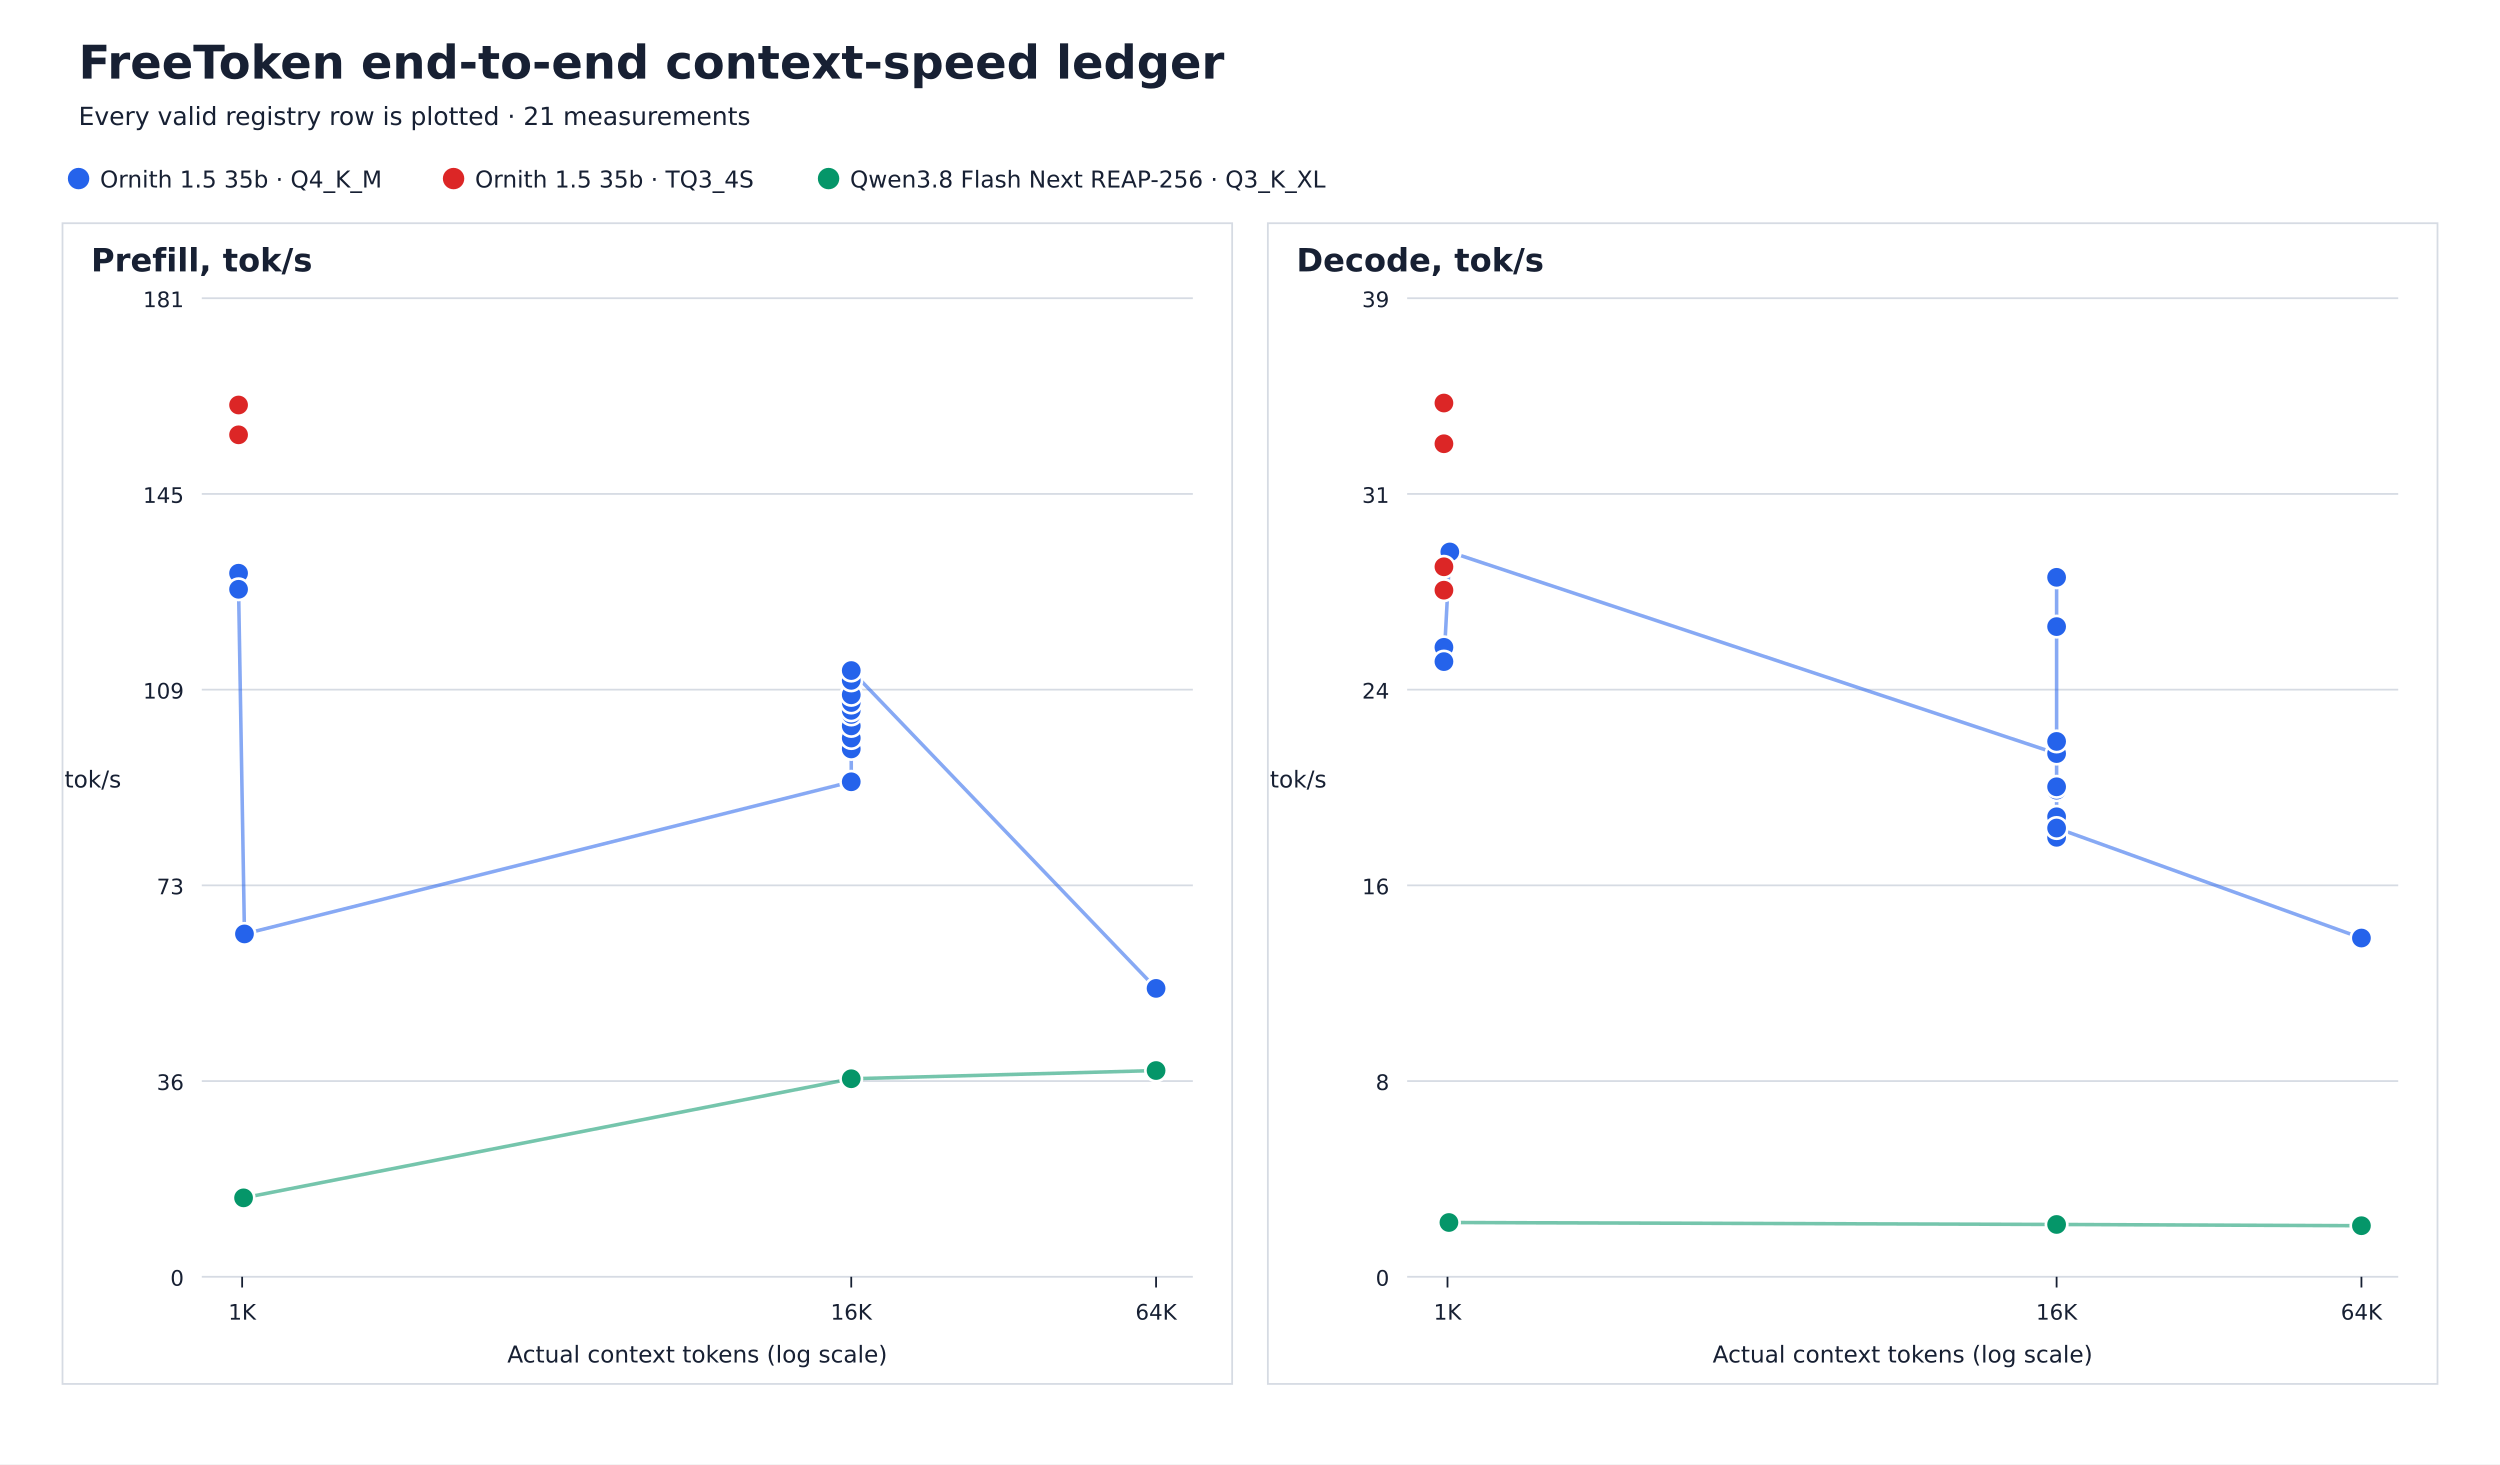
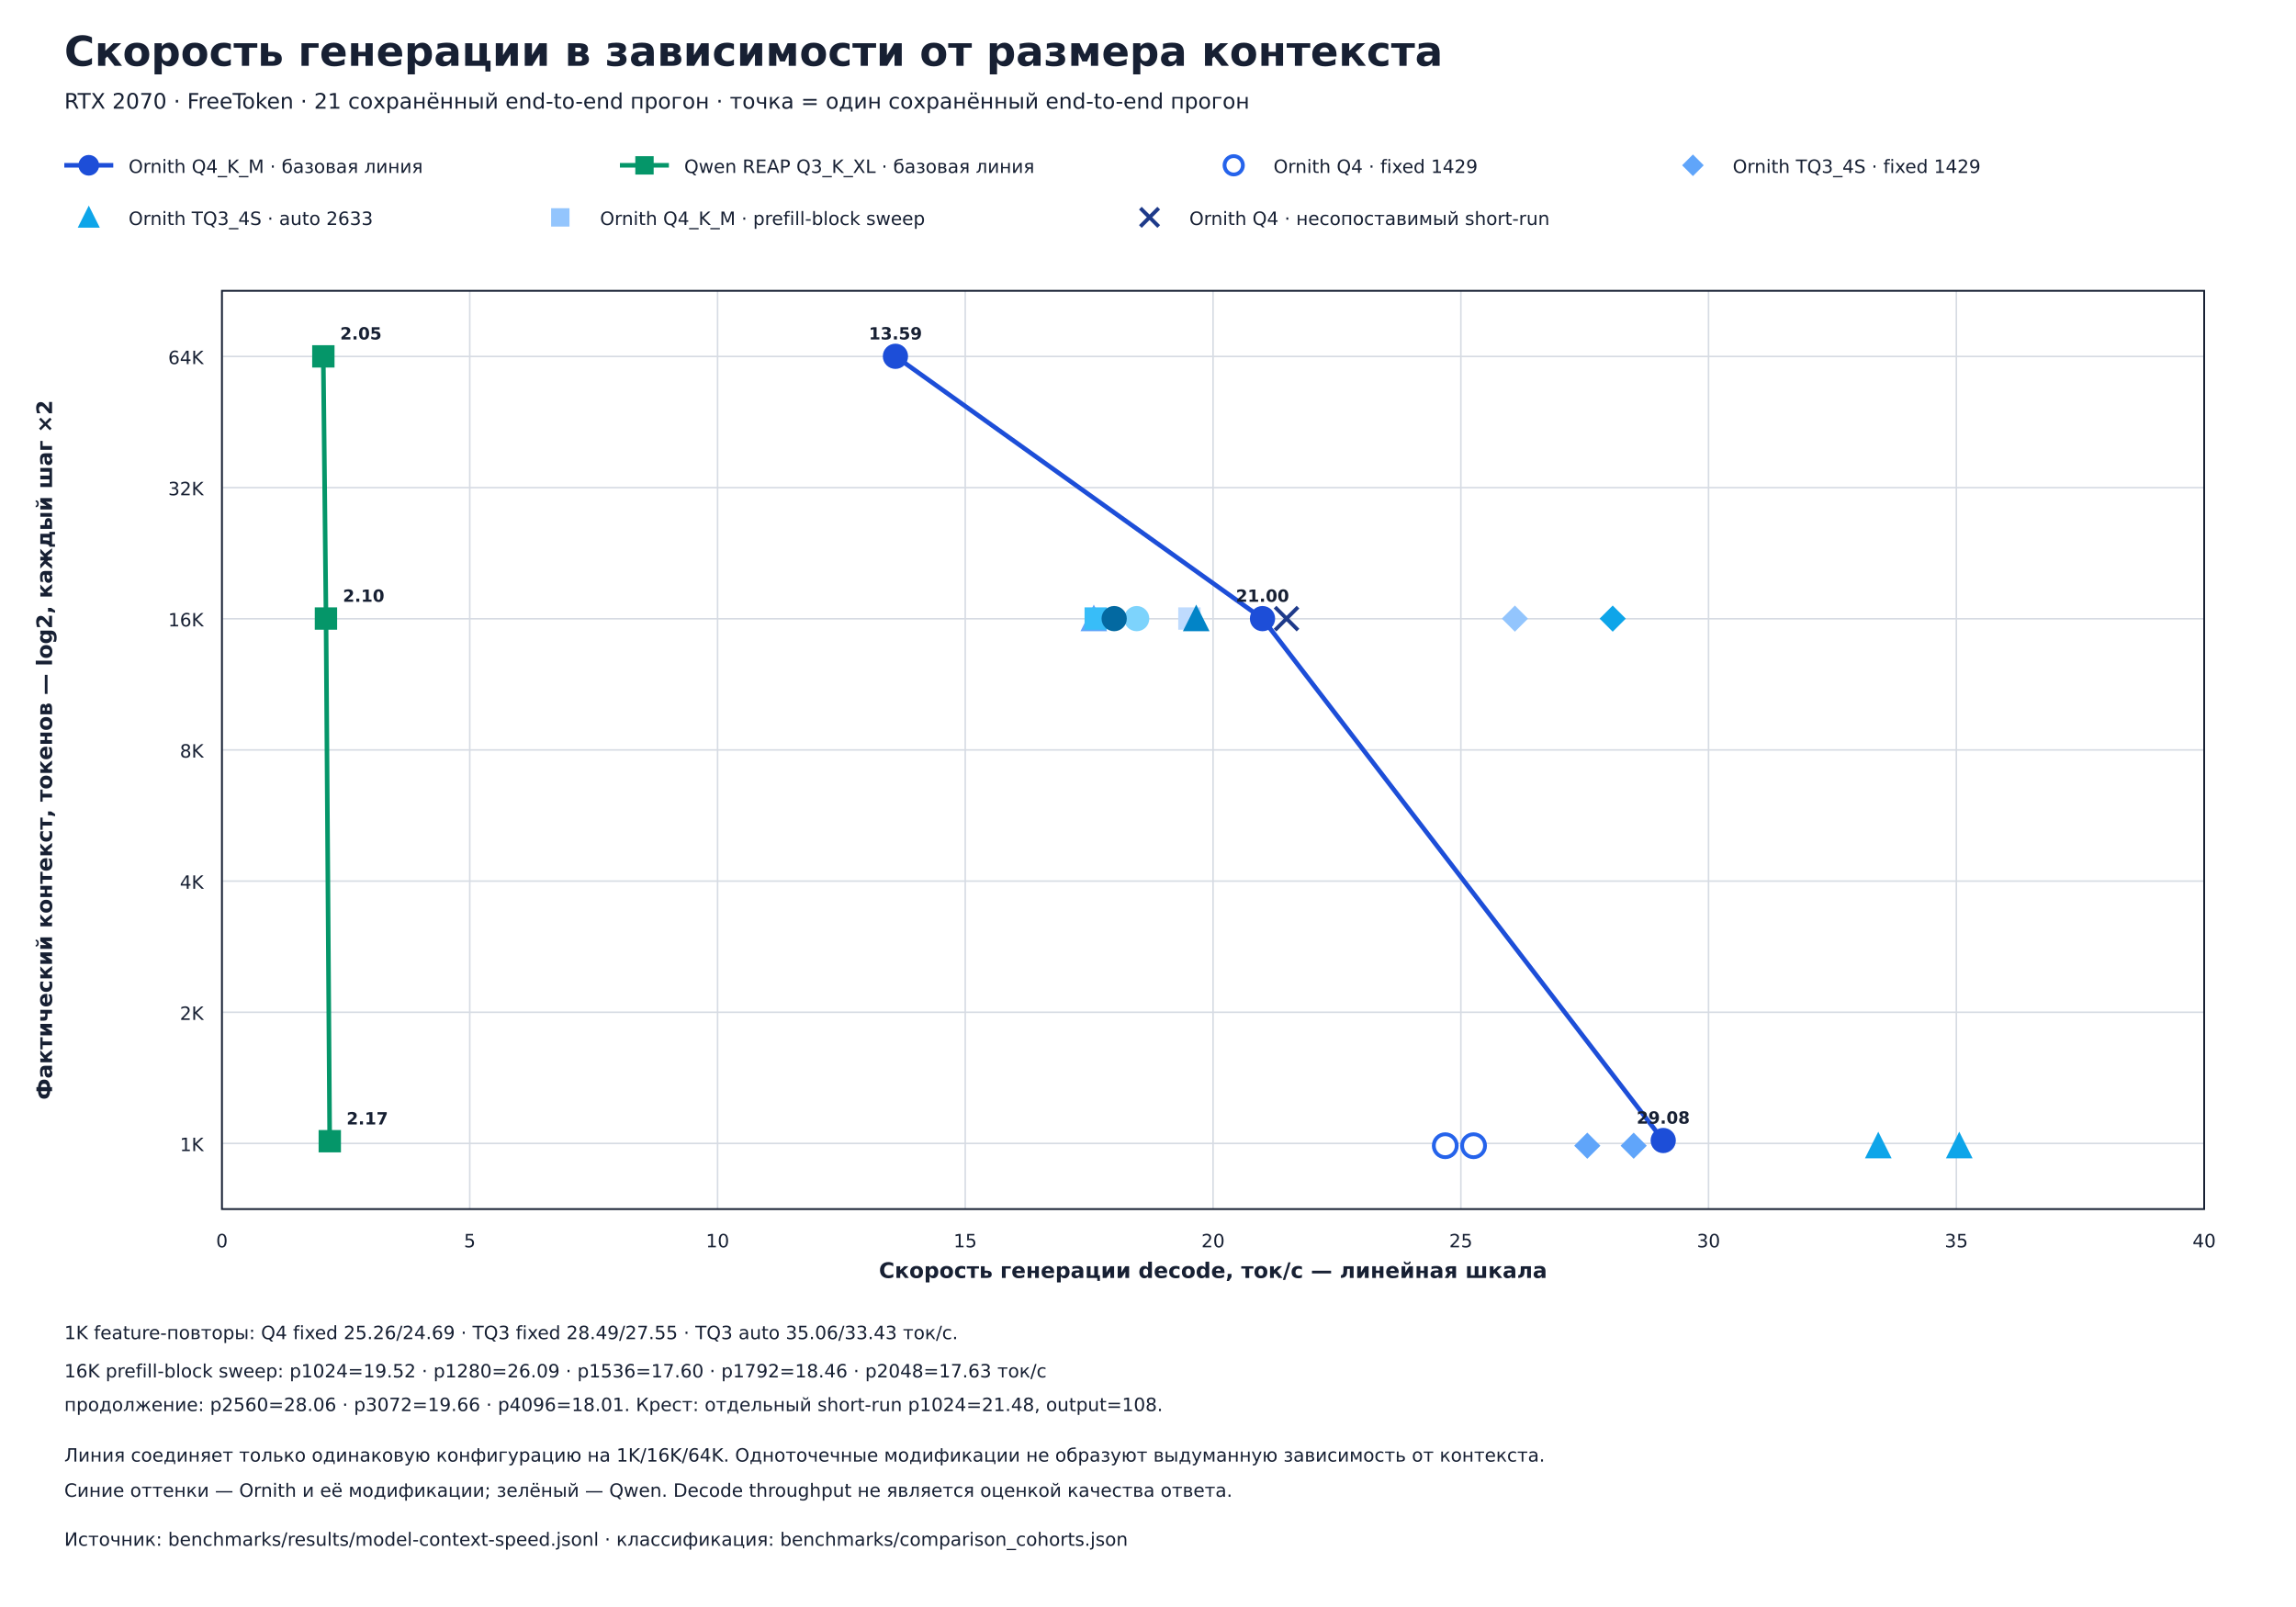
- <svg xmlns="http://www.w3.org/2000/svg" width="1400" height="820" viewBox="0 0 1400 820">
-   <rect width="1400" height="820" fill="#ffffff" />
-   <text x="44.0" y="44.0" text-anchor="start" font-family="DejaVu Sans, sans-serif" font-size="26" font-weight="700" fill="#172033">FreeToken end-to-end context-speed ledger</text>
-   <text x="44.0" y="70.0" text-anchor="start" font-family="DejaVu Sans, sans-serif" font-size="14" font-weight="400" fill="#172033">Every valid registry row is plotted · 21 measurements</text>
-   <circle cx="44.0" cy="100" r="6" fill="#2563eb" />
-   <text x="56.0" y="105.0" text-anchor="start" font-family="DejaVu Sans, sans-serif" font-size="13" font-weight="400" fill="#172033">Ornith 1.5 35b · Q4_K_M</text>
-   <circle cx="254.0" cy="100" r="6" fill="#dc2626" />
-   <text x="266.0" y="105.0" text-anchor="start" font-family="DejaVu Sans, sans-serif" font-size="13" font-weight="400" fill="#172033">Ornith 1.5 35b · TQ3_4S</text>
-   <circle cx="464.0" cy="100" r="6" fill="#059669" />
-   <text x="476.0" y="105.0" text-anchor="start" font-family="DejaVu Sans, sans-serif" font-size="13" font-weight="400" fill="#172033">Qwen3.8 Flash Next REAP-256 · Q3_K_XL</text>
-   <g aria-label="Prefill, tok/s">
-     <rect x="35.0" y="125.0" width="655.0" height="650.0" fill="#ffffff" stroke="#d6dbe3" />
-     <text x="51.0" y="152.0" text-anchor="start" font-family="DejaVu Sans, sans-serif" font-size="18" font-weight="700" fill="#172033">Prefill, tok/s</text>
-     <line x1="113.0" y1="715.0" x2="668.0" y2="715.0" stroke="#d6dbe3" stroke-width="1" />
-     <text x="103.0" y="720.0" text-anchor="end" font-family="DejaVu Sans, sans-serif" font-size="12" font-weight="400" fill="#172033">0</text>
-     <line x1="113.0" y1="605.4" x2="668.0" y2="605.4" stroke="#d6dbe3" stroke-width="1" />
-     <text x="103.0" y="610.4" text-anchor="end" font-family="DejaVu Sans, sans-serif" font-size="12" font-weight="400" fill="#172033">36</text>
-     <line x1="113.0" y1="495.8" x2="668.0" y2="495.8" stroke="#d6dbe3" stroke-width="1" />
-     <text x="103.0" y="500.8" text-anchor="end" font-family="DejaVu Sans, sans-serif" font-size="12" font-weight="400" fill="#172033">73</text>
-     <line x1="113.0" y1="386.2" x2="668.0" y2="386.2" stroke="#d6dbe3" stroke-width="1" />
-     <text x="103.0" y="391.2" text-anchor="end" font-family="DejaVu Sans, sans-serif" font-size="12" font-weight="400" fill="#172033">109</text>
-     <line x1="113.0" y1="276.6" x2="668.0" y2="276.6" stroke="#d6dbe3" stroke-width="1" />
-     <text x="103.0" y="281.6" text-anchor="end" font-family="DejaVu Sans, sans-serif" font-size="12" font-weight="400" fill="#172033">145</text>
-     <line x1="113.0" y1="167.0" x2="668.0" y2="167.0" stroke="#d6dbe3" stroke-width="1" />
-     <text x="103.0" y="172.0" text-anchor="end" font-family="DejaVu Sans, sans-serif" font-size="12" font-weight="400" fill="#172033">181</text>
-     <line x1="135.6" y1="715.0" x2="135.6" y2="721.0" stroke="#172033" />
-     <text x="135.6" y="739.0" text-anchor="middle" font-family="DejaVu Sans, sans-serif" font-size="12" font-weight="400" fill="#172033">1K</text>
-     <line x1="476.7" y1="715.0" x2="476.7" y2="721.0" stroke="#172033" />
-     <text x="476.7" y="739.0" text-anchor="middle" font-family="DejaVu Sans, sans-serif" font-size="12" font-weight="400" fill="#172033">16K</text>
-     <line x1="647.4" y1="715.0" x2="647.4" y2="721.0" stroke="#172033" />
-     <text x="647.4" y="739.0" text-anchor="middle" font-family="DejaVu Sans, sans-serif" font-size="12" font-weight="400" fill="#172033">64K</text>
-     <text x="390.5" y="763.0" text-anchor="middle" font-family="DejaVu Sans, sans-serif" font-size="13" font-weight="400" fill="#172033">Actual context tokens (log scale)</text>
-     <text x="52.0" y="441.0" text-anchor="middle" font-family="DejaVu Sans, sans-serif" font-size="13" font-weight="400" fill="#172033">tok/s</text>
-     <polyline points="136.4,670.8 476.7,604.1 647.4,599.5" fill="none" stroke="#059669" stroke-width="2" stroke-opacity="0.55" />
-     <circle data-point="Qwen3.8 Flash Next REAP-256 · Q3_K_XL; context=1036; prefill_tps=14.630; profile=turing-tq4-nc-lru256" cx="136.4" cy="670.8" r="6" fill="#059669" stroke="white" stroke-width="1.5" />
-     <circle data-point="Qwen3.8 Flash Next REAP-256 · Q3_K_XL; context=16396; prefill_tps=36.717; profile=turing-tq4-nc-lru256" cx="476.7" cy="604.1" r="6" fill="#059669" stroke="white" stroke-width="1.5" />
-     <circle data-point="Qwen3.8 Flash Next REAP-256 · Q3_K_XL; context=65548; prefill_tps=38.229; profile=turing-tq4-nc-lru256" cx="647.4" cy="599.5" r="6" fill="#059669" stroke="white" stroke-width="1.5" />
-     <polyline points="133.6,321.0 133.6,330.0 136.9,523.0 476.7,437.8 476.7,419.4 476.7,413.3 476.7,406.5 476.7,400.1 476.7,397.8 476.7,393.4 476.7,389.1 476.7,381.0 476.7,375.5 647.4,553.5" fill="none" stroke="#2563eb" stroke-width="2" stroke-opacity="0.55" />
-     <circle data-point="Ornith 1.5 35b · Q4_K_M; context=1012; prefill_tps=130.397; profile=task7-v1-int8kv-fixed1429-p1024" cx="133.6" cy="321.0" r="6" fill="#2563eb" stroke="white" stroke-width="1.5" />
-     <circle data-point="Ornith 1.5 35b · Q4_K_M; context=1012; prefill_tps=127.418; profile=task7-v2-system-int8kv-fixed1429-p1024" cx="133.6" cy="330.0" r="6" fill="#2563eb" stroke="white" stroke-width="1.5" />
-     <circle data-point="Ornith 1.5 35b · Q4_K_M; context=1040; prefill_tps=63.540; profile=turing-q4km-int8kv" cx="136.9" cy="523.0" r="6" fill="#2563eb" stroke="white" stroke-width="1.5" />
-     <circle data-point="Ornith 1.5 35b · Q4_K_M; context=16400; prefill_tps=91.753; profile=turing-q4km-int8kv" cx="476.7" cy="437.8" r="6" fill="#2563eb" stroke="white" stroke-width="1.5" />
-     <circle data-point="Ornith 1.5 35b · Q4_K_M; context=16400; prefill_tps=97.834; profile=turing-q4km-int8kv-prefill1024" cx="476.7" cy="419.4" r="6" fill="#2563eb" stroke="white" stroke-width="1.5" />
-     <circle data-point="Ornith 1.5 35b · Q4_K_M; context=16400; prefill_tps=99.856; profile=turing-q4km-int8kv-live-p1024" cx="476.7" cy="413.3" r="6" fill="#2563eb" stroke="white" stroke-width="1.5" />
-     <circle data-point="Ornith 1.5 35b · Q4_K_M; context=16400; prefill_tps=102.084; profile=turing-q4km-int8kv-prefill1280" cx="476.7" cy="406.5" r="6" fill="#2563eb" stroke="white" stroke-width="1.5" />
-     <circle data-point="Ornith 1.5 35b · Q4_K_M; context=16400; prefill_tps=104.218; profile=turing-q4km-int8kv-prefill1536" cx="476.7" cy="400.1" r="6" fill="#2563eb" stroke="white" stroke-width="1.5" />
-     <circle data-point="Ornith 1.5 35b · Q4_K_M; context=16400; prefill_tps=104.981; profile=turing-q4km-int8kv-prefill1792" cx="476.7" cy="397.8" r="6" fill="#2563eb" stroke="white" stroke-width="1.5" />
-     <circle data-point="Ornith 1.5 35b · Q4_K_M; context=16400; prefill_tps=106.446; profile=turing-q4km-int8kv-prefill2048" cx="476.7" cy="393.4" r="6" fill="#2563eb" stroke="white" stroke-width="1.5" />
-     <circle data-point="Ornith 1.5 35b · Q4_K_M; context=16400; prefill_tps=107.852; profile=turing-q4km-int8kv-prefill2560" cx="476.7" cy="389.1" r="6" fill="#2563eb" stroke="white" stroke-width="1.5" />
-     <circle data-point="Ornith 1.5 35b · Q4_K_M; context=16400; prefill_tps=110.549; profile=turing-q4km-int8kv-prefill3072" cx="476.7" cy="381.0" r="6" fill="#2563eb" stroke="white" stroke-width="1.5" />
-     <circle data-point="Ornith 1.5 35b · Q4_K_M; context=16400; prefill_tps=112.345; profile=turing-q4km-int8kv-prefill4096" cx="476.7" cy="375.5" r="6" fill="#2563eb" stroke="white" stroke-width="1.5" />
-     <circle data-point="Ornith 1.5 35b · Q4_K_M; context=65552; prefill_tps=53.448; profile=turing-q4km-int8kv" cx="647.4" cy="553.5" r="6" fill="#2563eb" stroke="white" stroke-width="1.5" />
-     <circle data-point="Ornith 1.5 35b · TQ3_4S; context=1012; prefill_tps=161.926; profile=task7-v1-int8kv-fixed1429-p1024" cx="133.6" cy="225.7" r="6" fill="#dc2626" stroke="white" stroke-width="1.5" />
-     <circle data-point="Ornith 1.5 35b · TQ3_4S; context=1012; prefill_tps=161.575; profile=task7-v1-int8kv-auto2633-p1024" cx="133.6" cy="226.8" r="6" fill="#dc2626" stroke="white" stroke-width="1.5" />
-     <circle data-point="Ornith 1.5 35b · TQ3_4S; context=1012; prefill_tps=156.284; profile=task7-v2-system-int8kv-fixed1429-p1024" cx="133.6" cy="242.8" r="6" fill="#dc2626" stroke="white" stroke-width="1.5" />
-     <circle data-point="Ornith 1.5 35b · TQ3_4S; context=1012; prefill_tps=156.028; profile=task7-v2-system-int8kv-auto2633-p1024" cx="133.6" cy="243.5" r="6" fill="#dc2626" stroke="white" stroke-width="1.5" />
-   </g>
-   <g aria-label="Decode, tok/s">
-     <rect x="710.0" y="125.0" width="655.0" height="650.0" fill="#ffffff" stroke="#d6dbe3" />
-     <text x="726.0" y="152.0" text-anchor="start" font-family="DejaVu Sans, sans-serif" font-size="18" font-weight="700" fill="#172033">Decode, tok/s</text>
-     <line x1="788.0" y1="715.0" x2="1343.0" y2="715.0" stroke="#d6dbe3" stroke-width="1" />
-     <text x="778.0" y="720.0" text-anchor="end" font-family="DejaVu Sans, sans-serif" font-size="12" font-weight="400" fill="#172033">0</text>
-     <line x1="788.0" y1="605.4" x2="1343.0" y2="605.4" stroke="#d6dbe3" stroke-width="1" />
-     <text x="778.0" y="610.4" text-anchor="end" font-family="DejaVu Sans, sans-serif" font-size="12" font-weight="400" fill="#172033">8</text>
-     <line x1="788.0" y1="495.8" x2="1343.0" y2="495.8" stroke="#d6dbe3" stroke-width="1" />
-     <text x="778.0" y="500.8" text-anchor="end" font-family="DejaVu Sans, sans-serif" font-size="12" font-weight="400" fill="#172033">16</text>
-     <line x1="788.0" y1="386.2" x2="1343.0" y2="386.2" stroke="#d6dbe3" stroke-width="1" />
-     <text x="778.0" y="391.2" text-anchor="end" font-family="DejaVu Sans, sans-serif" font-size="12" font-weight="400" fill="#172033">24</text>
-     <line x1="788.0" y1="276.6" x2="1343.0" y2="276.6" stroke="#d6dbe3" stroke-width="1" />
-     <text x="778.0" y="281.6" text-anchor="end" font-family="DejaVu Sans, sans-serif" font-size="12" font-weight="400" fill="#172033">31</text>
-     <line x1="788.0" y1="167.0" x2="1343.0" y2="167.0" stroke="#d6dbe3" stroke-width="1" />
-     <text x="778.0" y="172.0" text-anchor="end" font-family="DejaVu Sans, sans-serif" font-size="12" font-weight="400" fill="#172033">39</text>
-     <line x1="810.6" y1="715.0" x2="810.6" y2="721.0" stroke="#172033" />
-     <text x="810.6" y="739.0" text-anchor="middle" font-family="DejaVu Sans, sans-serif" font-size="12" font-weight="400" fill="#172033">1K</text>
-     <line x1="1151.7" y1="715.0" x2="1151.7" y2="721.0" stroke="#172033" />
-     <text x="1151.7" y="739.0" text-anchor="middle" font-family="DejaVu Sans, sans-serif" font-size="12" font-weight="400" fill="#172033">16K</text>
-     <line x1="1322.4" y1="715.0" x2="1322.4" y2="721.0" stroke="#172033" />
-     <text x="1322.4" y="739.0" text-anchor="middle" font-family="DejaVu Sans, sans-serif" font-size="12" font-weight="400" fill="#172033">64K</text>
-     <text x="1065.5" y="763.0" text-anchor="middle" font-family="DejaVu Sans, sans-serif" font-size="13" font-weight="400" fill="#172033">Actual context tokens (log scale)</text>
-     <text x="727.0" y="441.0" text-anchor="middle" font-family="DejaVu Sans, sans-serif" font-size="13" font-weight="400" fill="#172033">tok/s</text>
-     <polyline points="811.4,684.6 1151.7,685.7 1322.4,686.4" fill="none" stroke="#059669" stroke-width="2" stroke-opacity="0.55" />
-     <circle data-point="Qwen3.8 Flash Next REAP-256 · Q3_K_XL; context=1036; decode_tps=2.175; profile=turing-tq4-nc-lru256" cx="811.4" cy="684.6" r="6" fill="#059669" stroke="white" stroke-width="1.5" />
-     <circle data-point="Qwen3.8 Flash Next REAP-256 · Q3_K_XL; context=16396; decode_tps=2.100; profile=turing-tq4-nc-lru256" cx="1151.7" cy="685.7" r="6" fill="#059669" stroke="white" stroke-width="1.5" />
-     <circle data-point="Qwen3.8 Flash Next REAP-256 · Q3_K_XL; context=65548; decode_tps=2.046; profile=turing-tq4-nc-lru256" cx="1322.4" cy="686.4" r="6" fill="#059669" stroke="white" stroke-width="1.5" />
-     <polyline points="808.6,362.5 808.6,370.5 811.9,309.1 1151.7,422.0 1151.7,415.2 1151.7,442.5 1151.7,350.9 1151.7,469.4 1151.7,457.4 1151.7,468.9 1151.7,323.3 1151.7,440.6 1151.7,463.7 1322.4,525.3" fill="none" stroke="#2563eb" stroke-width="2" stroke-opacity="0.55" />
-     <circle data-point="Ornith 1.5 35b · Q4_K_M; context=1012; decode_tps=25.256; profile=task7-v1-int8kv-fixed1429-p1024" cx="808.6" cy="362.5" r="6" fill="#2563eb" stroke="white" stroke-width="1.5" />
-     <circle data-point="Ornith 1.5 35b · Q4_K_M; context=1012; decode_tps=24.687; profile=task7-v2-system-int8kv-fixed1429-p1024" cx="808.6" cy="370.5" r="6" fill="#2563eb" stroke="white" stroke-width="1.5" />
-     <circle data-point="Ornith 1.5 35b · Q4_K_M; context=1040; decode_tps=29.085; profile=turing-q4km-int8kv" cx="811.9" cy="309.1" r="6" fill="#2563eb" stroke="white" stroke-width="1.5" />
-     <circle data-point="Ornith 1.5 35b · Q4_K_M; context=16400; decode_tps=20.996; profile=turing-q4km-int8kv" cx="1151.7" cy="422.0" r="6" fill="#2563eb" stroke="white" stroke-width="1.5" />
-     <circle data-point="Ornith 1.5 35b · Q4_K_M; context=16400; decode_tps=21.481; profile=turing-q4km-int8kv-prefill1024" cx="1151.7" cy="415.2" r="6" fill="#2563eb" stroke="white" stroke-width="1.5" />
-     <circle data-point="Ornith 1.5 35b · Q4_K_M; context=16400; decode_tps=19.522; profile=turing-q4km-int8kv-live-p1024" cx="1151.7" cy="442.5" r="6" fill="#2563eb" stroke="white" stroke-width="1.5" />
-     <circle data-point="Ornith 1.5 35b · Q4_K_M; context=16400; decode_tps=26.090; profile=turing-q4km-int8kv-prefill1280" cx="1151.7" cy="350.9" r="6" fill="#2563eb" stroke="white" stroke-width="1.5" />
-     <circle data-point="Ornith 1.5 35b · Q4_K_M; context=16400; decode_tps=17.595; profile=turing-q4km-int8kv-prefill1536" cx="1151.7" cy="469.4" r="6" fill="#2563eb" stroke="white" stroke-width="1.5" />
-     <circle data-point="Ornith 1.5 35b · Q4_K_M; context=16400; decode_tps=18.460; profile=turing-q4km-int8kv-prefill1792" cx="1151.7" cy="457.4" r="6" fill="#2563eb" stroke="white" stroke-width="1.5" />
-     <circle data-point="Ornith 1.5 35b · Q4_K_M; context=16400; decode_tps=17.632; profile=turing-q4km-int8kv-prefill2048" cx="1151.7" cy="468.9" r="6" fill="#2563eb" stroke="white" stroke-width="1.5" />
-     <circle data-point="Ornith 1.5 35b · Q4_K_M; context=16400; decode_tps=28.064; profile=turing-q4km-int8kv-prefill2560" cx="1151.7" cy="323.3" r="6" fill="#2563eb" stroke="white" stroke-width="1.5" />
-     <circle data-point="Ornith 1.5 35b · Q4_K_M; context=16400; decode_tps=19.662; profile=turing-q4km-int8kv-prefill3072" cx="1151.7" cy="440.6" r="6" fill="#2563eb" stroke="white" stroke-width="1.5" />
-     <circle data-point="Ornith 1.5 35b · Q4_K_M; context=16400; decode_tps=18.006; profile=turing-q4km-int8kv-prefill4096" cx="1151.7" cy="463.7" r="6" fill="#2563eb" stroke="white" stroke-width="1.5" />
-     <circle data-point="Ornith 1.5 35b · Q4_K_M; context=65552; decode_tps=13.591; profile=turing-q4km-int8kv" cx="1322.4" cy="525.3" r="6" fill="#2563eb" stroke="white" stroke-width="1.5" />
-     <circle data-point="Ornith 1.5 35b · TQ3_4S; context=1012; decode_tps=28.487; profile=task7-v1-int8kv-fixed1429-p1024" cx="808.6" cy="317.4" r="6" fill="#dc2626" stroke="white" stroke-width="1.5" />
-     <circle data-point="Ornith 1.5 35b · TQ3_4S; context=1012; decode_tps=35.059; profile=task7-v1-int8kv-auto2633-p1024" cx="808.6" cy="225.7" r="6" fill="#dc2626" stroke="white" stroke-width="1.5" />
-     <circle data-point="Ornith 1.5 35b · TQ3_4S; context=1012; decode_tps=27.551; profile=task7-v2-system-int8kv-fixed1429-p1024" cx="808.6" cy="330.5" r="6" fill="#dc2626" stroke="white" stroke-width="1.5" />
-     <circle data-point="Ornith 1.5 35b · TQ3_4S; context=1012; decode_tps=33.425; profile=task7-v2-system-int8kv-auto2633-p1024" cx="808.6" cy="248.5" r="6" fill="#dc2626" stroke="white" stroke-width="1.5" />
+ <svg xmlns="http://www.w3.org/2000/svg" width="1500" height="1050" viewBox="0 0 1500 1050">
+   <rect width="1500" height="1050" fill="#ffffff" />
+   <text x="42.0" y="43.0" text-anchor="start" font-family="DejaVu Sans, sans-serif" font-size="27" font-weight="700" fill="#172033">Скорость генерации в зависимости от размера контекста</text>
+   <text x="42.0" y="71.0" text-anchor="start" font-family="DejaVu Sans, sans-serif" font-size="14" font-weight="400" fill="#172033">RTX 2070 · FreeToken · 21 сохранённый end-to-end прогон · точка = один сохранённый end-to-end прогон</text>
+   <g data-x-metric="decode_tps" data-x-scale="linear" data-y-metric="actual_context_tokens" data-y-scale="log2">
+     <line x1="42.0" y1="108.0" x2="74.0" y2="108.0" stroke="#1d4ed8" stroke-width="3" />
+     <circle cx="58.0" cy="108.0" r="6.0" fill="#1d4ed8" stroke="#1d4ed8" stroke-width="1.5" />
+     <text x="84.0" y="113.0" text-anchor="start" font-family="DejaVu Sans, sans-serif" font-size="12" font-weight="400" fill="#172033">Ornith Q4_K_M · базовая линия</text>
+     <line x1="405.0" y1="108.0" x2="437.0" y2="108.0" stroke="#059669" stroke-width="3" />
+     <rect x="415.8" y="102.8" width="10.5" height="10.5" fill="#059669" stroke="#059669" stroke-width="1.5" />
+     <text x="447.0" y="113.0" text-anchor="start" font-family="DejaVu Sans, sans-serif" font-size="12" font-weight="400" fill="#172033">Qwen REAP Q3_K_XL · базовая линия</text>
+     <circle cx="806.0" cy="108.0" r="6.0" fill="#ffffff" stroke="#2563eb" stroke-width="2.5" />
+     <text x="832.0" y="113.0" text-anchor="start" font-family="DejaVu Sans, sans-serif" font-size="12" font-weight="400" fill="#172033">Ornith Q4 · fixed 1429</text>
+     <polygon points="1106.0,102.0 1112.0,108.0 1106.0,114.0 1100.0,108.0" fill="#60a5fa" stroke="#60a5fa" stroke-width="1.5" />
+     <text x="1132.0" y="113.0" text-anchor="start" font-family="DejaVu Sans, sans-serif" font-size="12" font-weight="400" fill="#172033">Ornith TQ3_4S · fixed 1429</text>
+     <polygon points="58.0,136.0 64.0,148.0 52.0,148.0" fill="#0ea5e9" stroke="#0ea5e9" stroke-width="1.5" />
+     <text x="84.0" y="147.0" text-anchor="start" font-family="DejaVu Sans, sans-serif" font-size="12" font-weight="400" fill="#172033">Ornith TQ3_4S · auto 2633</text>
+     <rect x="360.8" y="136.8" width="10.5" height="10.5" fill="#93c5fd" stroke="#93c5fd" stroke-width="1.5" />
+     <text x="392.0" y="147.0" text-anchor="start" font-family="DejaVu Sans, sans-serif" font-size="12" font-weight="400" fill="#172033">Ornith Q4_K_M · prefill-block sweep</text>
+     <line x1="745.0" y1="136.0" x2="757.0" y2="148.0" stroke="#1e3a8a" stroke-width="2.5" />
+     <line x1="745.0" y1="148.0" x2="757.0" y2="136.0" stroke="#1e3a8a" stroke-width="2.5" />
+     <text x="777.0" y="147.0" text-anchor="start" font-family="DejaVu Sans, sans-serif" font-size="12" font-weight="400" fill="#172033">Ornith Q4 · несопоставимый short-run</text>
+     <line x1="145.0" y1="190.0" x2="145.0" y2="790.0" stroke="#d6dbe3" stroke-width="1" />
+     <text x="145.0" y="815.0" text-anchor="middle" font-family="DejaVu Sans, sans-serif" font-size="12" font-weight="400" fill="#172033">0</text>
+     <line x1="306.9" y1="190.0" x2="306.9" y2="790.0" stroke="#d6dbe3" stroke-width="1" />
+     <text x="306.9" y="815.0" text-anchor="middle" font-family="DejaVu Sans, sans-serif" font-size="12" font-weight="400" fill="#172033">5</text>
+     <line x1="468.8" y1="190.0" x2="468.8" y2="790.0" stroke="#d6dbe3" stroke-width="1" />
+     <text x="468.8" y="815.0" text-anchor="middle" font-family="DejaVu Sans, sans-serif" font-size="12" font-weight="400" fill="#172033">10</text>
+     <line x1="630.6" y1="190.0" x2="630.6" y2="790.0" stroke="#d6dbe3" stroke-width="1" />
+     <text x="630.6" y="815.0" text-anchor="middle" font-family="DejaVu Sans, sans-serif" font-size="12" font-weight="400" fill="#172033">15</text>
+     <line x1="792.5" y1="190.0" x2="792.5" y2="790.0" stroke="#d6dbe3" stroke-width="1" />
+     <text x="792.5" y="815.0" text-anchor="middle" font-family="DejaVu Sans, sans-serif" font-size="12" font-weight="400" fill="#172033">20</text>
+     <line x1="954.4" y1="190.0" x2="954.4" y2="790.0" stroke="#d6dbe3" stroke-width="1" />
+     <text x="954.4" y="815.0" text-anchor="middle" font-family="DejaVu Sans, sans-serif" font-size="12" font-weight="400" fill="#172033">25</text>
+     <line x1="1116.2" y1="190.0" x2="1116.2" y2="790.0" stroke="#d6dbe3" stroke-width="1" />
+     <text x="1116.2" y="815.0" text-anchor="middle" font-family="DejaVu Sans, sans-serif" font-size="12" font-weight="400" fill="#172033">30</text>
+     <line x1="1278.1" y1="190.0" x2="1278.1" y2="790.0" stroke="#d6dbe3" stroke-width="1" />
+     <text x="1278.1" y="815.0" text-anchor="middle" font-family="DejaVu Sans, sans-serif" font-size="12" font-weight="400" fill="#172033">35</text>
+     <line x1="1440.0" y1="190.0" x2="1440.0" y2="790.0" stroke="#d6dbe3" stroke-width="1" />
+     <text x="1440.0" y="815.0" text-anchor="middle" font-family="DejaVu Sans, sans-serif" font-size="12" font-weight="400" fill="#172033">40</text>
+     <line x1="145.0" y1="747.1" x2="1440.0" y2="747.1" stroke="#d6dbe3" stroke-width="1" />
+     <text x="133.0" y="752.1" text-anchor="end" font-family="DejaVu Sans, sans-serif" font-size="12" font-weight="400" fill="#172033">1K</text>
+     <line x1="145.0" y1="661.4" x2="1440.0" y2="661.4" stroke="#d6dbe3" stroke-width="1" />
+     <text x="133.0" y="666.4" text-anchor="end" font-family="DejaVu Sans, sans-serif" font-size="12" font-weight="400" fill="#172033">2K</text>
+     <line x1="145.0" y1="575.7" x2="1440.0" y2="575.7" stroke="#d6dbe3" stroke-width="1" />
+     <text x="133.0" y="580.7" text-anchor="end" font-family="DejaVu Sans, sans-serif" font-size="12" font-weight="400" fill="#172033">4K</text>
+     <line x1="145.0" y1="490.0" x2="1440.0" y2="490.0" stroke="#d6dbe3" stroke-width="1" />
+     <text x="133.0" y="495.0" text-anchor="end" font-family="DejaVu Sans, sans-serif" font-size="12" font-weight="400" fill="#172033">8K</text>
+     <line x1="145.0" y1="404.3" x2="1440.0" y2="404.3" stroke="#d6dbe3" stroke-width="1" />
+     <text x="133.0" y="409.3" text-anchor="end" font-family="DejaVu Sans, sans-serif" font-size="12" font-weight="400" fill="#172033">16K</text>
+     <line x1="145.0" y1="318.6" x2="1440.0" y2="318.6" stroke="#d6dbe3" stroke-width="1" />
+     <text x="133.0" y="323.6" text-anchor="end" font-family="DejaVu Sans, sans-serif" font-size="12" font-weight="400" fill="#172033">32K</text>
+     <line x1="145.0" y1="232.9" x2="1440.0" y2="232.9" stroke="#d6dbe3" stroke-width="1" />
+     <text x="133.0" y="237.9" text-anchor="end" font-family="DejaVu Sans, sans-serif" font-size="12" font-weight="400" fill="#172033">64K</text>
+     <rect x="145.0" y="190.0" width="1295.0" height="600.0" fill="none" stroke="#172033" stroke-width="1.2" />
+     <polyline data-series-line="Ornith Q4_K_M · базовая линия" data-series-artifacts="ornith35-q4km-r2/context-1024.json|ornith35-q4km-r3/context-16384.json|ornith35-q4km-r3/context-65536.json" points="1086.6,745.2 824.8,404.2 585.0,232.8" fill="none" stroke="#1d4ed8" stroke-width="3" stroke-linejoin="round" stroke-linecap="round" />
+     <polyline data-series-line="Qwen REAP Q3_K_XL · базовая линия" data-series-artifacts="qwen38-reap256-1k-lru/context-1024.json|qwen38-reap256-16k-lru/context-16384.json|qwen38-reap256-64k-lru/context-65536.json" points="215.4,745.7 213.0,404.2 211.2,232.8" fill="none" stroke="#059669" stroke-width="3" stroke-linejoin="round" stroke-linecap="round" />
+     <g data-measurement="Qwen REAP Q3_K_XL · базовая линия; context=1036; decode=2.174926 tok/s; output=254" data-artifact="qwen38-reap256-1k-lru/context-1024.json" data-context-tokens="1036" data-decode-tps="2.1749262691918996" data-marker-shape="square" data-marker-color="#059669" data-model-family="qwen">
+       <rect x="208.9" y="739.1" width="13.1" height="13.1" fill="#059669" stroke="#059669" stroke-width="1.5" />
+     </g>
+     <text x="226.4" y="734.7" text-anchor="start" font-family="DejaVu Sans, sans-serif" font-size="11" font-weight="700" fill="#172033">2.17</text>
+     <g data-measurement="Qwen REAP Q3_K_XL · базовая линия; context=16396; decode=2.099846 tok/s; output=254" data-artifact="qwen38-reap256-16k-lru/context-16384.json" data-context-tokens="16396" data-decode-tps="2.0998463060191535" data-marker-shape="square" data-marker-color="#059669" data-model-family="qwen">
+       <rect x="206.4" y="397.6" width="13.1" height="13.1" fill="#059669" stroke="#059669" stroke-width="1.5" />
+     </g>
+     <text x="224.0" y="393.2" text-anchor="start" font-family="DejaVu Sans, sans-serif" font-size="11" font-weight="700" fill="#172033">2.10</text>
+     <g data-measurement="Qwen REAP Q3_K_XL · базовая линия; context=65548; decode=2.045762 tok/s; output=254" data-artifact="qwen38-reap256-64k-lru/context-65536.json" data-context-tokens="65548" data-decode-tps="2.0457615581400934" data-marker-shape="square" data-marker-color="#059669" data-model-family="qwen">
+       <rect x="204.7" y="226.3" width="13.1" height="13.1" fill="#059669" stroke="#059669" stroke-width="1.5" />
+     </g>
+     <text x="222.2" y="221.8" text-anchor="start" font-family="DejaVu Sans, sans-serif" font-size="11" font-weight="700" fill="#172033">2.05</text>
+     <g data-measurement="Ornith Q4_K_M · базовая линия; context=1040; decode=29.084546 tok/s; output=153" data-artifact="ornith35-q4km-r2/context-1024.json" data-context-tokens="1040" data-decode-tps="29.084545537095384" data-marker-shape="circle" data-marker-color="#1d4ed8" data-model-family="ornith">
+       <circle cx="1086.6" cy="745.2" r="7.5" fill="#1d4ed8" stroke="#1d4ed8" stroke-width="1.5" />
+     </g>
+     <text x="1086.6" y="734.2" text-anchor="middle" font-family="DejaVu Sans, sans-serif" font-size="11" font-weight="700" fill="#172033">29.08</text>
+     <g data-measurement="Ornith Q4_K_M · базовая линия; context=16400; decode=20.996290 tok/s; output=127" data-artifact="ornith35-q4km-r3/context-16384.json" data-context-tokens="16400" data-decode-tps="20.99628961969911" data-marker-shape="circle" data-marker-color="#1d4ed8" data-model-family="ornith">
+       <circle cx="824.8" cy="404.2" r="7.5" fill="#1d4ed8" stroke="#1d4ed8" stroke-width="1.5" />
+     </g>
+     <text x="824.8" y="393.2" text-anchor="middle" font-family="DejaVu Sans, sans-serif" font-size="11" font-weight="700" fill="#172033">21.00</text>
+     <g data-measurement="Ornith Q4_K_M · базовая линия; context=65552; decode=13.591006 tok/s; output=128" data-artifact="ornith35-q4km-r3/context-65536.json" data-context-tokens="65552" data-decode-tps="13.591005528186956" data-marker-shape="circle" data-marker-color="#1d4ed8" data-model-family="ornith">
+       <circle cx="585.0" cy="232.8" r="7.5" fill="#1d4ed8" stroke="#1d4ed8" stroke-width="1.5" />
+     </g>
+     <text x="585.0" y="221.8" text-anchor="middle" font-family="DejaVu Sans, sans-serif" font-size="11" font-weight="700" fill="#172033">13.59</text>
+     <g data-measurement="Ornith Q4_K_M · fixed 1429; context=1012; decode=25.256479 tok/s; output=318; repeat=v1" data-artifact="ornith35-tq3-weight-ab-task7-v1/q4km-fixed1429-v3-cold/compression-1024.json" data-context-tokens="1012" data-decode-tps="25.256479089063614" data-marker-shape="circle" data-marker-color="#2563eb" data-model-family="ornith">
+       <circle cx="962.7" cy="748.6" r="7.5" fill="#ffffff" stroke="#2563eb" stroke-width="2.5" />
+     </g>
+     <g data-measurement="Ornith Q4_K_M · fixed 1429; context=1012; decode=24.686599 tok/s; output=318; repeat=v2" data-artifact="ornith35-tq3-weight-ab-task7-v2-system/q4km-fixed1429-cold/compression-1024.json" data-context-tokens="1012" data-decode-tps="24.68659862687157" data-marker-shape="circle" data-marker-color="#2563eb" data-model-family="ornith">
+       <circle cx="944.2" cy="748.6" r="7.5" fill="#ffffff" stroke="#2563eb" stroke-width="2.5" />
+     </g>
+     <g data-measurement="Ornith TQ3_4S · fixed 1429; context=1012; decode=28.487261 tok/s; output=383; repeat=v1" data-artifact="ornith35-tq3-weight-ab-task7-v1/tq3-fixed1429-cold/compression-1024.json" data-context-tokens="1012" data-decode-tps="28.48726055666664" data-marker-shape="diamond" data-marker-color="#60a5fa" data-model-family="ornith">
+       <polygon points="1067.3,741.1 1074.8,748.6 1067.3,756.1 1059.8,748.6" fill="#60a5fa" stroke="#60a5fa" stroke-width="1.5" />
+     </g>
+     <g data-measurement="Ornith TQ3_4S · fixed 1429; context=1012; decode=27.551286 tok/s; output=383; repeat=v2" data-artifact="ornith35-tq3-weight-ab-task7-v2-system/tq3-fixed1429-cold/compression-1024.json" data-context-tokens="1012" data-decode-tps="27.551285829292848" data-marker-shape="diamond" data-marker-color="#60a5fa" data-model-family="ornith">
+       <polygon points="1037.0,741.1 1044.5,748.6 1037.0,756.1 1029.5,748.6" fill="#60a5fa" stroke="#60a5fa" stroke-width="1.5" />
+     </g>
+     <g data-measurement="Ornith TQ3_4S · auto 2633; context=1012; decode=35.058661 tok/s; output=383; repeat=v1" data-artifact="ornith35-tq3-weight-ab-task7-v1/tq3-auto2633-cold/compression-1024.json" data-context-tokens="1012" data-decode-tps="35.058661297047664" data-marker-shape="triangle" data-marker-color="#0ea5e9" data-model-family="ornith">
+       <polygon points="1280.0,741.1 1287.5,756.1 1272.5,756.1" fill="#0ea5e9" stroke="#0ea5e9" stroke-width="1.5" />
+     </g>
+     <g data-measurement="Ornith TQ3_4S · auto 2633; context=1012; decode=33.425337 tok/s; output=383; repeat=v2" data-artifact="ornith35-tq3-weight-ab-task7-v2-system/tq3-auto2633-cold/compression-1024.json" data-context-tokens="1012" data-decode-tps="33.4253374788849" data-marker-shape="triangle" data-marker-color="#0ea5e9" data-model-family="ornith">
+       <polygon points="1227.1,741.1 1234.6,756.1 1219.6,756.1" fill="#0ea5e9" stroke="#0ea5e9" stroke-width="1.5" />
+     </g>
+     <g data-measurement="Ornith Q4_K_M · prefill-block sweep; context=16400; decode=19.522154 tok/s; output=4095; prefill=p1024" data-artifact="ornith35-q4km-live-16k-p1024-r2/context-16384.json" data-context-tokens="16400" data-decode-tps="19.52215402004384" data-marker-shape="square" data-marker-color="#bfdbfe" data-model-family="ornith">
+       <rect x="770.5" y="397.6" width="13.1" height="13.1" fill="#bfdbfe" stroke="#bfdbfe" stroke-width="1.5" />
+     </g>
+     <g data-measurement="Ornith Q4_K_M · prefill-block sweep; context=16400; decode=26.089936 tok/s; output=4095; prefill=p1280" data-artifact="ornith35-live-prefill-sweep-16k-4k-r2-p1280/context-16384.json" data-context-tokens="16400" data-decode-tps="26.08993582139852" data-marker-shape="diamond" data-marker-color="#93c5fd" data-model-family="ornith">
+       <polygon points="989.7,396.7 997.2,404.2 989.7,411.7 982.2,404.2" fill="#93c5fd" stroke="#93c5fd" stroke-width="1.5" />
+     </g>
+     <g data-measurement="Ornith Q4_K_M · prefill-block sweep; context=16400; decode=17.595352 tok/s; output=4095; prefill=p1536" data-artifact="ornith35-live-prefill-sweep-16k-4k-r2-p1536/context-16384.json" data-context-tokens="16400" data-decode-tps="17.59535176723719" data-marker-shape="triangle" data-marker-color="#60a5fa" data-model-family="ornith">
+       <polygon points="714.6,396.7 722.1,411.7 707.1,411.7" fill="#60a5fa" stroke="#60a5fa" stroke-width="1.5" />
+     </g>
+     <g data-measurement="Ornith Q4_K_M · prefill-block sweep; context=16400; decode=18.460197 tok/s; output=4095; prefill=p1792" data-artifact="ornith35-live-prefill-sweep-16k-4k-r2-p1792/context-16384.json" data-context-tokens="16400" data-decode-tps="18.460197495366884" data-marker-shape="circle" data-marker-color="#7dd3fc" data-model-family="ornith">
+       <circle cx="742.6" cy="404.2" r="7.5" fill="#7dd3fc" stroke="#7dd3fc" stroke-width="1.5" />
+     </g>
+     <g data-measurement="Ornith Q4_K_M · prefill-block sweep; context=16400; decode=17.632249 tok/s; output=4095; prefill=p2048" data-artifact="ornith35-live-prefill-sweep-16k-4k-r2-p2048/context-16384.json" data-context-tokens="16400" data-decode-tps="17.632248891483297" data-marker-shape="square" data-marker-color="#38bdf8" data-model-family="ornith">
+       <rect x="709.3" y="397.6" width="13.1" height="13.1" fill="#38bdf8" stroke="#38bdf8" stroke-width="1.5" />
+     </g>
+     <g data-measurement="Ornith Q4_K_M · prefill-block sweep; context=16400; decode=28.064451 tok/s; output=4095; prefill=p2560" data-artifact="ornith35-live-prefill-sweep-16k-4k-r2-p2560/context-16384.json" data-context-tokens="16400" data-decode-tps="28.0644509365649" data-marker-shape="diamond" data-marker-color="#0ea5e9" data-model-family="ornith">
+       <polygon points="1053.6,396.7 1061.1,404.2 1053.6,411.7 1046.1,404.2" fill="#0ea5e9" stroke="#0ea5e9" stroke-width="1.5" />
+     </g>
+     <g data-measurement="Ornith Q4_K_M · prefill-block sweep; context=16400; decode=19.661660 tok/s; output=4095; prefill=p3072" data-artifact="ornith35-live-prefill-sweep-16k-4k-r2-p3072/context-16384.json" data-context-tokens="16400" data-decode-tps="19.66165975534685" data-marker-shape="triangle" data-marker-color="#0284c7" data-model-family="ornith">
+       <polygon points="781.5,396.7 789.0,411.7 774.0,411.7" fill="#0284c7" stroke="#0284c7" stroke-width="1.5" />
+     </g>
+     <g data-measurement="Ornith Q4_K_M · prefill-block sweep; context=16400; decode=18.005602 tok/s; output=4095; prefill=p4096" data-artifact="ornith35-live-prefill-sweep-16k-4k-r2-p4096/context-16384.json" data-context-tokens="16400" data-decode-tps="18.005602056719948" data-marker-shape="circle" data-marker-color="#0369a1" data-model-family="ornith">
+       <circle cx="727.9" cy="404.2" r="7.5" fill="#0369a1" stroke="#0369a1" stroke-width="1.5" />
+     </g>
+     <g data-measurement="Ornith Q4_K_M · unmatched short run; context=16400; decode=21.481218 tok/s; output=108" data-artifact="ornith35-q4km-16k-p1024-r2/context-16384.json" data-context-tokens="16400" data-decode-tps="21.481217751902363" data-marker-shape="cross" data-marker-color="#1e3a8a" data-model-family="ornith">
+       <line x1="833.0" y1="396.7" x2="848.0" y2="411.7" stroke="#1e3a8a" stroke-width="2.5" />
+       <line x1="833.0" y1="411.7" x2="848.0" y2="396.7" stroke="#1e3a8a" stroke-width="2.5" />
+     </g>
+     <text x="792.5" y="835.0" text-anchor="middle" font-family="DejaVu Sans, sans-serif" font-size="14" font-weight="700" fill="#172033">Скорость генерации decode, ток/с — линейная шкала</text>
+     <text data-axis="context" transform="rotate(-90 34 490.0)" x="34" y="490.0" text-anchor="middle" font-family="DejaVu Sans, sans-serif" font-size="14" font-weight="700" fill="#172033">Фактический контекст, токенов — log2, каждый шаг ×2</text>
+     <text x="42.0" y="875.0" text-anchor="start" font-family="DejaVu Sans, sans-serif" font-size="12" font-weight="400" fill="#172033">1K feature-повторы: Q4 fixed 25.26/24.69 · TQ3 fixed 28.49/27.55 · TQ3 auto 35.06/33.43 ток/с.</text>
+     <text x="42.0" y="900.0" text-anchor="start" font-family="DejaVu Sans, sans-serif" font-size="12" font-weight="400" fill="#172033">16K prefill-block sweep: p1024=19.52 · p1280=26.09 · p1536=17.60 · p1792=18.46 · p2048=17.63 ток/с</text>
+     <text x="42.0" y="922.0" text-anchor="start" font-family="DejaVu Sans, sans-serif" font-size="12" font-weight="400" fill="#172033">продолжение: p2560=28.06 · p3072=19.66 · p4096=18.01. Крест: отдельный short-run p1024=21.48, output=108.</text>
+     <text x="42.0" y="955.0" text-anchor="start" font-family="DejaVu Sans, sans-serif" font-size="12" font-weight="400" fill="#172033">Линия соединяет только одинаковую конфигурацию на 1K/16K/64K. Одноточечные модификации не образуют выдуманную зависимость от контекста.</text>
+     <text x="42.0" y="978.0" text-anchor="start" font-family="DejaVu Sans, sans-serif" font-size="12" font-weight="400" fill="#172033">Синие оттенки — Ornith и её модификации; зелёный — Qwen. Decode throughput не является оценкой качества ответа.</text>
+     <text x="42.0" y="1010.0" text-anchor="start" font-family="DejaVu Sans, sans-serif" font-size="12" font-weight="400" fill="#172033">Источник: benchmarks/results/model-context-speed.jsonl · классификация: benchmarks/comparison_cohorts.json</text>
  </g>
</svg>
